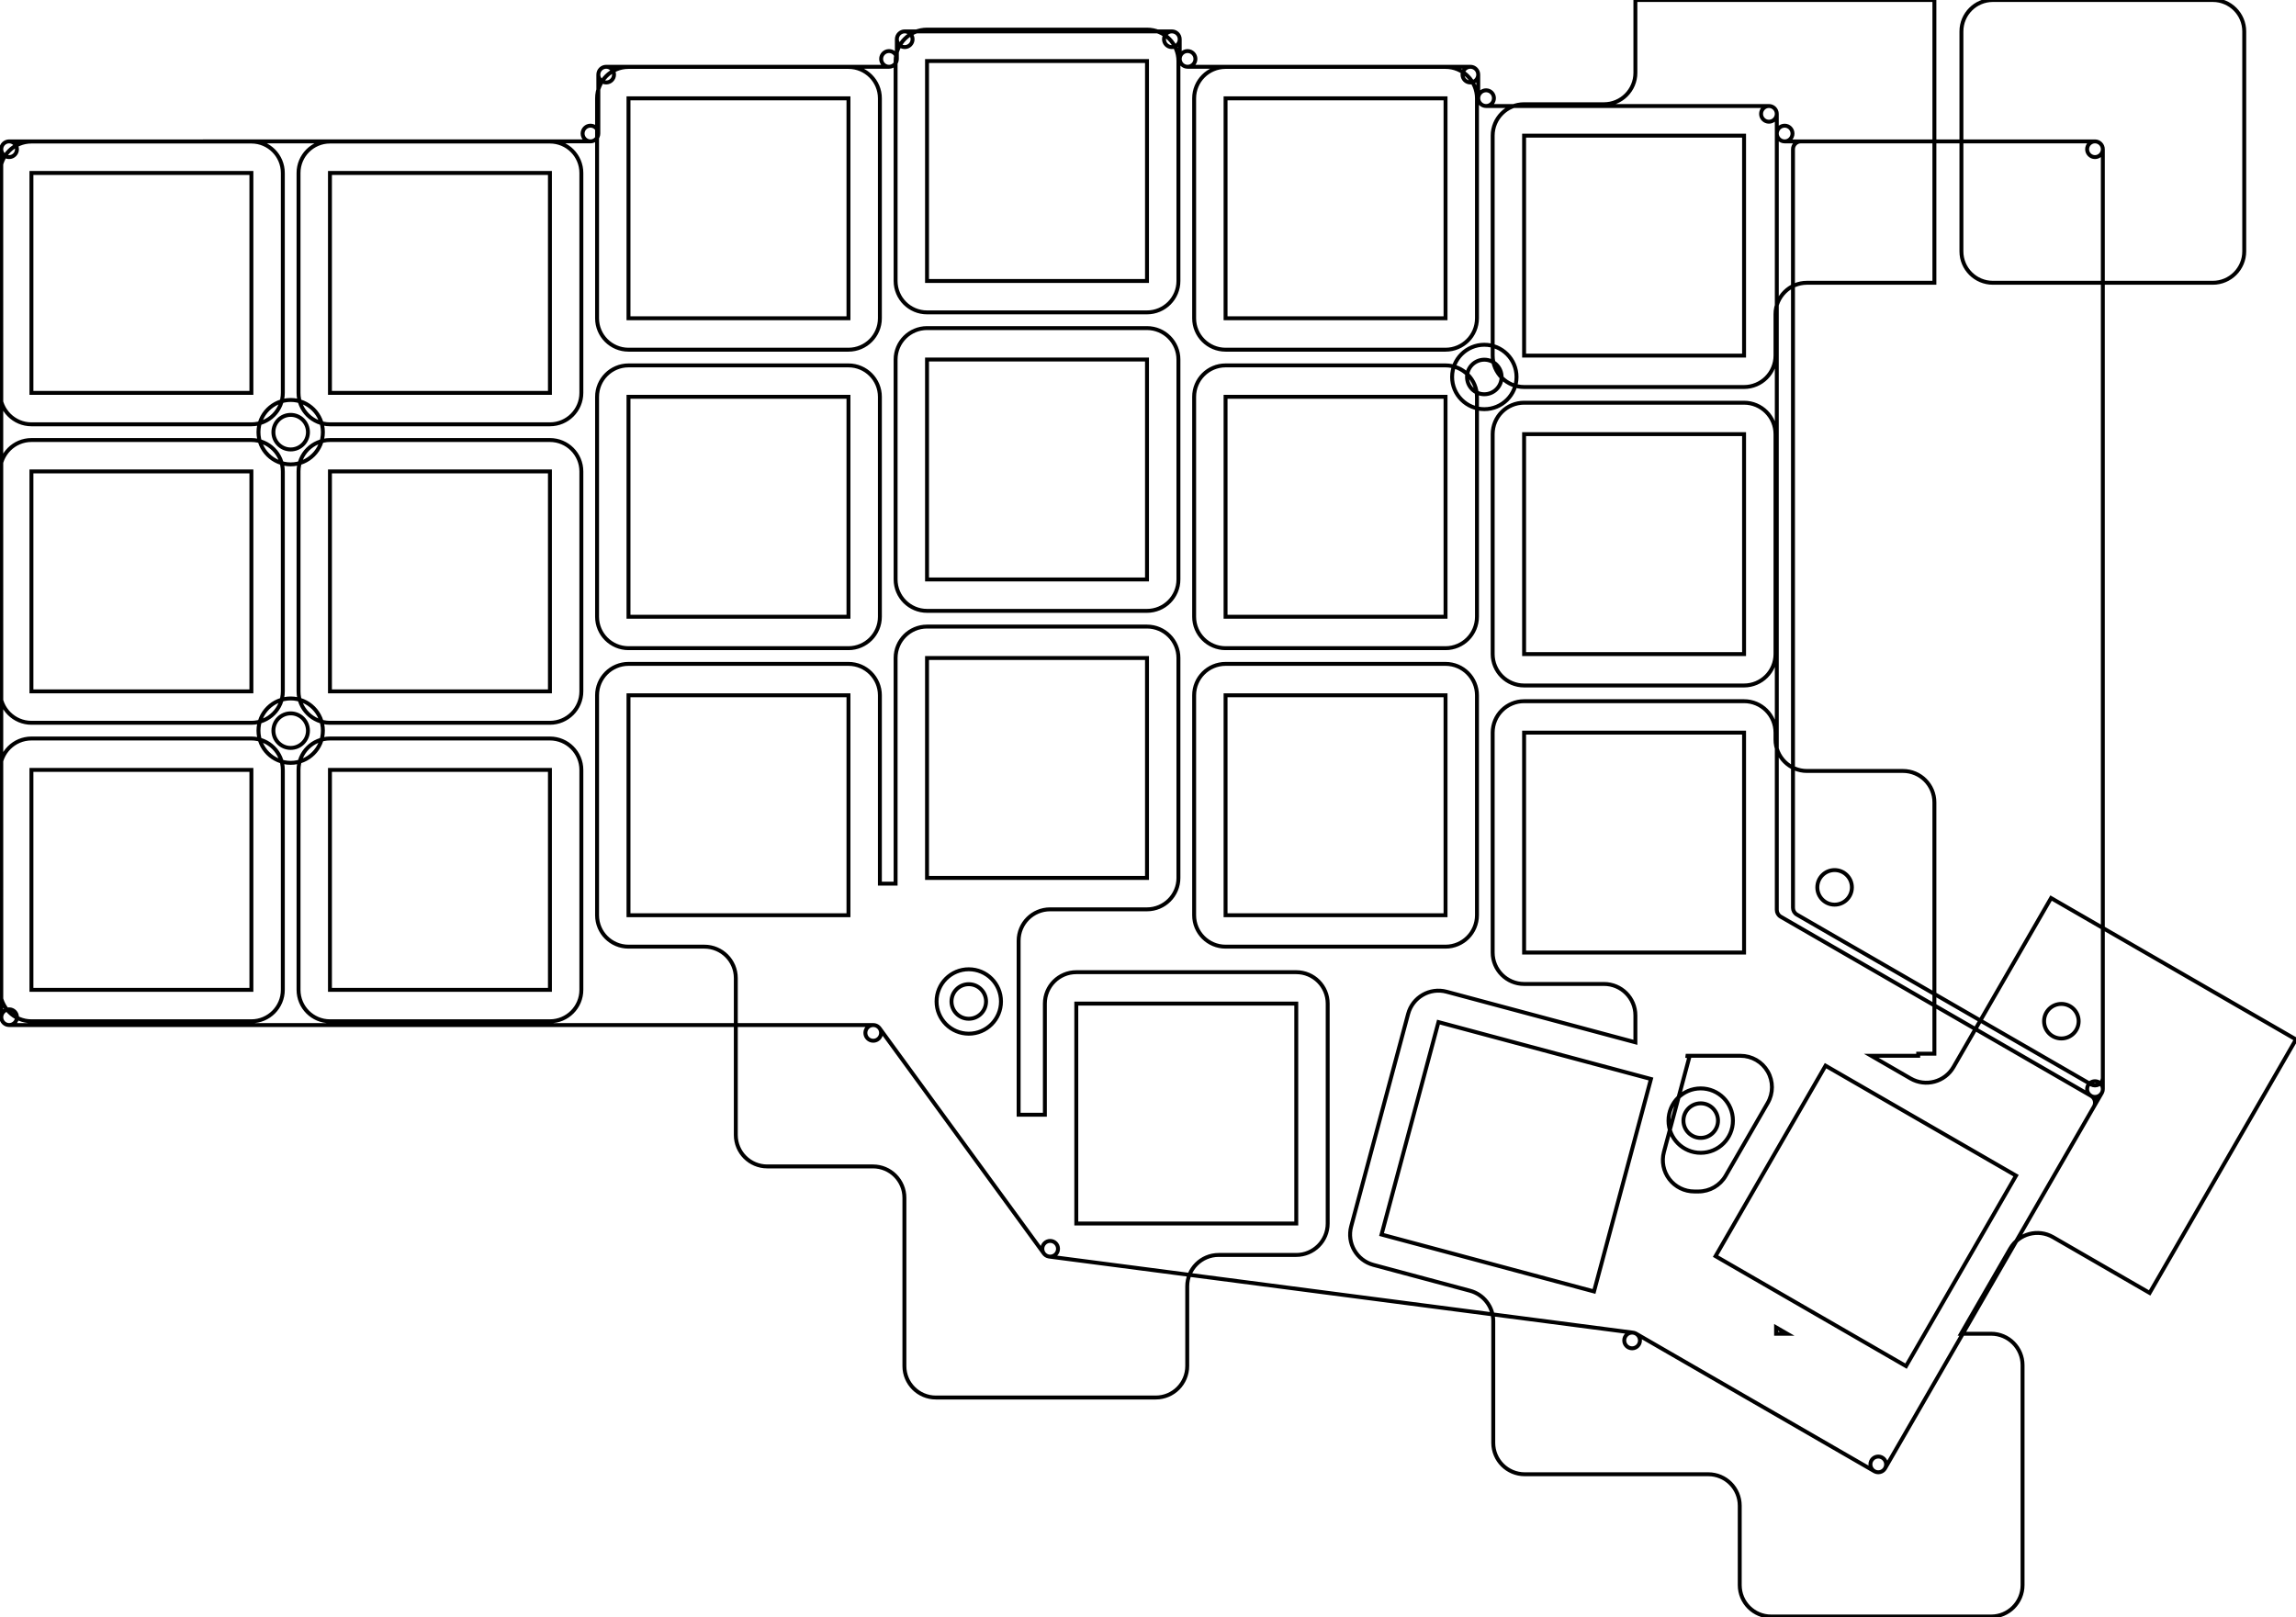
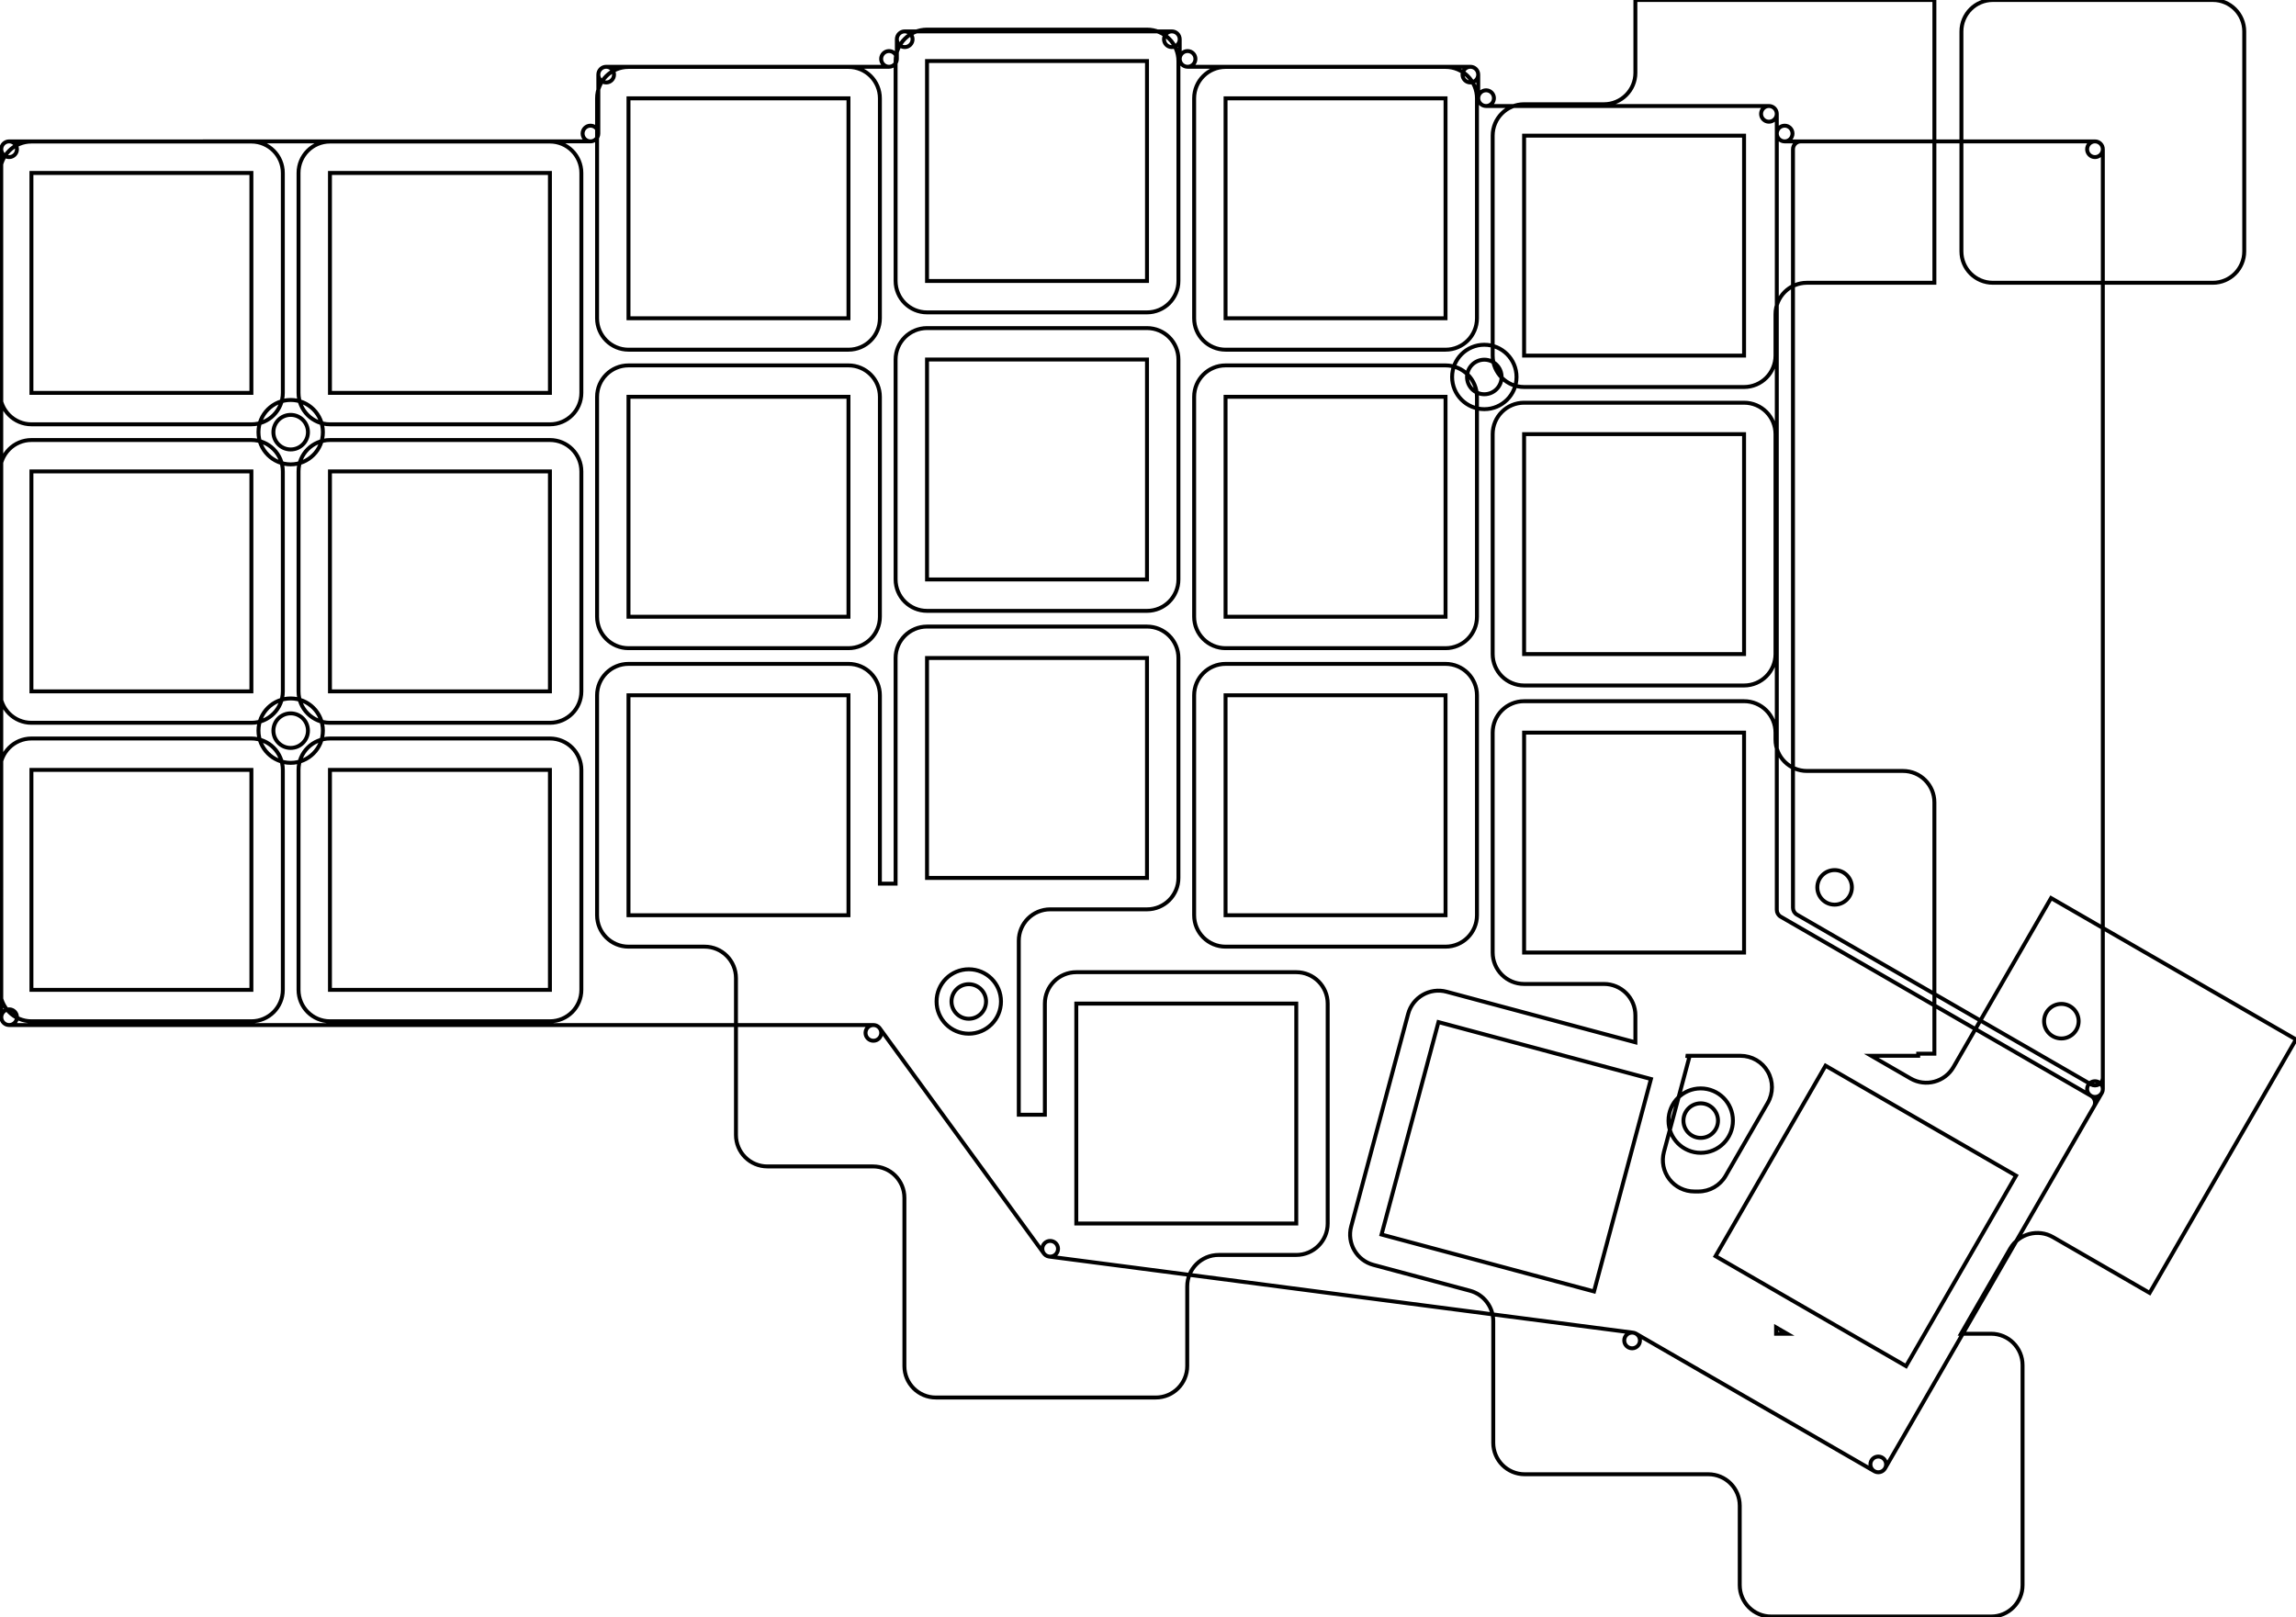
<svg xmlns="http://www.w3.org/2000/svg" width="146.127mm" height="102.901mm" viewBox="0 0 146.127 102.901">
  <g id="svgGroup" stroke-linecap="round" fill-rule="evenodd" font-size="9pt" stroke="#000" stroke-width="0.25mm" fill="none" style="stroke:#000;stroke-width:0.25mm;fill:none">
-     <path d="M 97 62.635 L 102.083 62.635 A 2 2 0 0 1 104.083 64.635 L 104.083 66.349 L 92.068 63.13 A 2 2 0 0 0 89.618 64.544 L 85.995 78.067 A 2 2 0 0 0 87.409 80.517 L 93.555 82.163 A 2 2 0 0 1 95.037 84.095 L 95.037 91.845 A 2 2 0 0 0 97.037 93.845 L 108.724 93.845 A 2 2 0 0 1 110.724 95.845 L 110.724 100.901 A 2 2 0 0 0 112.724 102.901 L 126.724 102.901 A 2 2 0 0 0 128.724 100.901 L 128.724 86.901 A 2 2 0 0 0 126.724 84.901 L 124.808 84.901 L 127.935 79.485 A 2 2 0 0 1 130.667 78.753 L 136.812 82.301 L 146.127 66.167 L 130.539 57.167 L 124.33 67.921 A 2 2 0 0 1 121.598 68.653 L 119.096 67.208 L 122.083 67.208 L 122.083 67.076 L 123.113 67.076 L 123.113 51.076 A 2 2 0 0 0 121.113 49.076 L 115 49.076 A 2 2 0 0 1 113 47.076 L 113 46.635 A 2 2 0 0 0 111 44.635 L 97 44.635 A 2 2 0 0 0 95 46.635 L 95 60.635 A 2 2 0 0 0 97 62.635 Z M 40 60.26 L 44.83 60.26 A 2 2 0 0 1 46.83 62.26 L 46.83 72.25 A 2 2 0 0 0 48.83 74.25 L 55.56 74.25 A 2 2 0 0 1 57.56 76.25 L 57.56 86.96 A 2 2 0 0 0 59.56 88.96 L 73.56 88.96 A 2 2 0 0 0 75.56 86.96 L 75.56 81.885 A 2 2 0 0 1 77.56 79.885 L 82.5 79.885 A 2 2 0 0 0 84.5 77.885 L 84.5 63.885 A 2 2 0 0 0 82.5 61.885 L 68.5 61.885 A 2 2 0 0 0 66.5 63.885 L 66.5 70.96 L 64.83 70.96 L 64.83 59.885 A 2 2 0 0 1 66.83 57.885 L 73 57.885 A 2 2 0 0 0 75 55.885 L 75 41.885 A 2 2 0 0 0 73 39.885 L 59 39.885 A 2 2 0 0 0 57 41.885 L 57 56.25 L 56 56.25 L 56 44.26 A 2 2 0 0 0 54 42.26 L 40 42.26 A 2 2 0 0 0 38 44.26 L 38 58.26 A 2 2 0 0 0 40 60.26 Z M 97 24.635 L 111 24.635 A 2 2 0 0 0 113 22.635 L 113 20 A 2 2 0 0 1 115 18 L 123.113 18 L 123.113 0 L 104.083 0 L 104.083 4.635 A 2 2 0 0 1 102.083 6.635 L 97 6.635 A 2 2 0 0 0 95 8.635 L 95 22.635 A 2 2 0 0 0 97 24.635 Z M 133.268 70.44 A 0.5 0.5 0 0 0 133.085 69.757 L 113.333 58.353 A 0.5 0.5 0 0 1 113.083 57.92 L 113.083 9 L 113.082 7.248 M 114.613 9 A 0.5 0.5 0 0 0 114.113 9.5 L 114.113 57.787 A 0.5 0.5 0 0 0 114.363 58.22 L 133.083 69.028 A 0.5 0.5 0 0 0 133.833 68.595 M 2 65.01 L 16 65.01 A 2 2 0 0 0 18 63.01 L 18 49.01 A 2 2 0 0 0 16 47.01 L 2 47.01 A 2 2 0 0 0 0 49.01 L 0 63.01 A 2 2 0 0 0 2 65.01 Z M 2 46.01 L 16 46.01 A 2 2 0 0 0 18 44.01 L 18 30.01 A 2 2 0 0 0 16 28.01 L 2 28.01 A 2 2 0 0 0 0 30.01 L 0 44.01 A 2 2 0 0 0 2 46.01 Z M 2 27.01 L 16 27.01 A 2 2 0 0 0 18 25.01 L 18 11.01 A 2 2 0 0 0 16 9.01 L 2 9.01 A 2 2 0 0 0 0 11.01 L 0 25.01 A 2 2 0 0 0 2 27.01 Z M 21 65.01 L 35 65.01 A 2 2 0 0 0 37 63.01 L 37 49.01 A 2 2 0 0 0 35 47.01 L 21 47.01 A 2 2 0 0 0 19 49.01 L 19 63.01 A 2 2 0 0 0 21 65.01 Z M 21 46.01 L 35 46.01 A 2 2 0 0 0 37 44.01 L 37 30.01 A 2 2 0 0 0 35 28.01 L 21 28.01 A 2 2 0 0 0 19 30.01 L 19 44.01 A 2 2 0 0 0 21 46.01 Z M 21 27.01 L 35 27.01 A 2 2 0 0 0 37 25.01 L 37 11.01 A 2 2 0 0 0 35 9.01 L 21 9.01 A 2 2 0 0 0 19 11.01 L 19 25.01 A 2 2 0 0 0 21 27.01 Z M 40 41.26 L 54 41.26 A 2 2 0 0 0 56 39.26 L 56 25.26 A 2 2 0 0 0 54 23.26 L 40 23.26 A 2 2 0 0 0 38 25.26 L 38 39.26 A 2 2 0 0 0 40 41.26 Z M 40 22.26 L 54 22.26 A 2 2 0 0 0 56 20.26 L 56 6.26 A 2 2 0 0 0 54 4.26 L 40 4.26 A 2 2 0 0 0 38 6.26 L 38 20.26 A 2 2 0 0 0 40 22.26 Z M 59 38.885 L 73 38.885 A 2 2 0 0 0 75 36.885 L 75 22.885 A 2 2 0 0 0 73 20.885 L 59 20.885 A 2 2 0 0 0 57 22.885 L 57 36.885 A 2 2 0 0 0 59 38.885 Z M 59 19.885 L 73 19.885 A 2 2 0 0 0 75 17.885 L 75 3.885 A 2 2 0 0 0 73 1.885 L 59 1.885 A 2 2 0 0 0 57 3.885 L 57 17.885 A 2 2 0 0 0 59 19.885 Z M 78 60.26 L 92 60.26 A 2 2 0 0 0 94 58.26 L 94 44.26 A 2 2 0 0 0 92 42.26 L 78 42.26 A 2 2 0 0 0 76 44.26 L 76 58.26 A 2 2 0 0 0 78 60.26 Z M 78 41.26 L 92 41.26 A 2 2 0 0 0 94 39.26 L 94 25.26 A 2 2 0 0 0 92 23.26 L 78 23.26 A 2 2 0 0 0 76 25.26 L 76 39.26 A 2 2 0 0 0 78 41.26 Z M 78 22.26 L 92 22.26 A 2 2 0 0 0 94 20.26 L 94 6.26 A 2 2 0 0 0 92 4.26 L 78 4.26 A 2 2 0 0 0 76 6.26 L 76 20.26 A 2 2 0 0 0 78 22.26 Z M 97 43.635 L 111 43.635 A 2 2 0 0 0 113 41.635 L 113 27.635 A 2 2 0 0 0 111 25.635 L 97 25.635 A 2 2 0 0 0 95 27.635 L 95 41.635 A 2 2 0 0 0 97 43.635 Z M 126.833 18 L 140.833 18 A 2 2 0 0 0 142.833 16 L 142.833 2 A 2 2 0 0 0 140.833 0 L 126.833 0 A 2 2 0 0 0 124.833 2 L 124.833 16 A 2 2 0 0 0 126.833 18 Z M 87.927 78.585 L 101.45 82.208 L 105.073 68.685 L 91.55 65.062 L 87.927 78.585 Z M 2 63.01 L 16 63.01 L 16 49.01 L 2 49.01 L 2 63.01 Z M 2 44.01 L 16 44.01 L 16 30.01 L 2 30.01 L 2 44.01 Z M 2 25.01 L 16 25.01 L 16 11.01 L 2 11.01 L 2 25.01 Z M 21 63.01 L 35 63.01 L 35 49.01 L 21 49.01 L 21 63.01 Z M 21 44.01 L 35 44.01 L 35 30.01 L 21 30.01 L 21 44.01 Z M 21 25.01 L 35 25.01 L 35 11.01 L 21 11.01 L 21 25.01 Z M 40 58.26 L 54 58.26 L 54 44.26 L 40 44.26 L 40 58.26 Z M 40 39.26 L 54 39.26 L 54 25.26 L 40 25.26 L 40 39.26 Z M 40 20.26 L 54 20.26 L 54 6.26 L 40 6.26 L 40 20.26 Z M 59 55.885 L 73 55.885 L 73 41.885 L 59 41.885 L 59 55.885 Z M 59 36.885 L 73 36.885 L 73 22.885 L 59 22.885 L 59 36.885 Z M 59 17.885 L 73 17.885 L 73 3.885 L 59 3.885 L 59 17.885 Z M 78 58.26 L 92 58.26 L 92 44.26 L 78 44.26 L 78 58.26 Z M 78 39.26 L 92 39.26 L 92 25.26 L 78 25.26 L 78 39.26 Z M 78 20.26 L 92 20.26 L 92 6.26 L 78 6.26 L 78 20.26 Z M 97 60.635 L 111 60.635 L 111 46.635 L 97 46.635 L 97 60.635 Z M 97 41.635 L 111 41.635 L 111 27.635 L 97 27.635 L 97 41.635 Z M 97 22.635 L 111 22.635 L 111 8.635 L 97 8.635 L 97 22.635 Z M 68.5 77.885 L 82.5 77.885 L 82.5 63.885 L 68.5 63.885 L 68.5 77.885 Z M 121.309 86.961 L 128.309 74.837 L 116.185 67.837 L 109.185 79.961 L 121.309 86.961 Z M 133.766 69.577 L 133.518 70.007 L 119.974 93.468 M 105.9 73.327 L 107.523 67.271 L 107.289 67.208 L 110.774 67.208 A 2 2 0 0 1 112.506 70.208 L 109.829 74.845 A 2 2 0 0 1 108.097 75.845 L 107.832 75.845 A 2 2 0 0 1 105.9 73.327 Z M 18.5 27.51 m -2.05 0 a 2.05 2.05 0 0 1 4.1 0 a 2.05 2.05 0 0 1 -4.1 0 z M 18.5 46.51 m -2.05 0 a 2.05 2.05 0 0 1 4.1 0 a 2.05 2.05 0 0 1 -4.1 0 z M 94.468 23.996 m -2.05 0 a 2.05 2.05 0 0 1 4.1 0 a 2.05 2.05 0 0 1 -4.1 0 z M 61.657 63.75 m -2.05 0 a 2.05 2.05 0 0 1 4.1 0 a 2.05 2.05 0 0 1 -4.1 0 z M 108.241 71.334 m -2.05 0 a 2.05 2.05 0 0 1 4.1 0 a 2.05 2.05 0 0 1 -4.1 0 z M 18.5 27.51 m -1.1 0 a 1.1 1.1 0 0 1 2.2 0 a 1.1 1.1 0 0 1 -2.2 0 z M 18.5 46.51 m -1.1 0 a 1.1 1.1 0 0 1 2.2 0 a 1.1 1.1 0 0 1 -2.2 0 z M 94.468 23.996 m -1.1 0 a 1.1 1.1 0 0 1 2.2 0 a 1.1 1.1 0 0 1 -2.2 0 z M 61.657 63.75 m -1.1 0 a 1.1 1.1 0 0 1 2.2 0 a 1.1 1.1 0 0 1 -2.2 0 z M 108.241 71.334 m -1.1 0 a 1.1 1.1 0 0 1 2.2 0 a 1.1 1.1 0 0 1 -2.2 0 z M 116.762 56.486 m -1.1 0 a 1.1 1.1 0 0 1 2.2 0 a 1.1 1.1 0 0 1 -2.2 0 z M 131.194 65.005 m -1.1 0 a 1.1 1.1 0 0 1 2.2 0 a 1.1 1.1 0 0 1 -2.2 0 z M 113.583 8.5 m -0.5 0 a 0.5 0.5 0 0 0 1 0 a 0.5 0.5 0 0 0 -1 0 z M 0.58 9.5 m -0.5 0 a 0.5 0.5 0 0 0 1 0 a 0.5 0.5 0 0 0 -1 0 z M 38.58 4.75 m -0.5 0 a 0.5 0.5 0 0 0 1 0 a 0.5 0.5 0 0 0 -1 0 z M 56.58 3.75 m -0.5 0 a 0.5 0.5 0 0 0 1 0 a 0.5 0.5 0 0 0 -1 0 z M 57.58 2.498 m -0.5 0 a 0.5 0.5 0 0 0 1 0 a 0.5 0.5 0 0 0 -1 0 z M 74.582 2.498 m -0.5 0 a 0.5 0.5 0 0 0 1 0 a 0.5 0.5 0 0 0 -1 0 z M 75.582 3.75 m -0.5 0 a 0.5 0.5 0 0 0 1 0 a 0.5 0.5 0 0 0 -1 0 z M 93.581 4.75 m -0.5 0 a 0.5 0.5 0 0 0 1 0 a 0.5 0.5 0 0 0 -1 0 z M 94.581 6.248 m -0.5 0 a 0.5 0.5 0 0 0 1 0 a 0.5 0.5 0 0 0 -1 0 z M 112.582 7.248 m -0.5 0 a 0.5 0.5 0 0 0 1 0 a 0.5 0.5 0 0 0 -1 0 z M 133.333 9.5 m -0.5 0 a 0.5 0.5 0 0 0 1 0 a 0.5 0.5 0 0 0 -1 0 z M 119.541 93.218 m -0.5 0 a 0.5 0.5 0 0 0 1 0 a 0.5 0.5 0 0 0 -1 0 z M 103.874 85.328 m -0.5 0 a 0.5 0.5 0 0 0 1 0 a 0.5 0.5 0 0 0 -1 0 z M 66.837 79.492 m -0.5 0 a 0.5 0.5 0 0 0 1 0 a 0.5 0.5 0 0 0 -1 0 z M 55.576 65.75 m -0.5 0 a 0.5 0.5 0 0 0 1 0 a 0.5 0.5 0 0 0 -1 0 z M 0.582 64.75 m -0.5 0 a 0.5 0.5 0 0 0 1 0 a 0.5 0.5 0 0 0 -1 0 z M 37.58 8.499 m -0.5 0 a 0.5 0.5 0 0 0 1 0 a 0.5 0.5 0 0 0 -1 0 z M 133.333 69.327 m -0.5 0 a 0.5 0.5 0 0 0 1 0 a 0.5 0.5 0 0 0 -1 0 z M 113.037 84.495 L 113.741 84.901 L 113.037 84.901 L 113.037 84.495 Z M 0.08 9.5 0.082 64.75 M 0.58 9 37.58 8.999 M 38.08 8.499 38.08 4.75 M 38.58 4.25 56.58 4.25 M 57.08 3.75 57.08 2.498 M 57.58 1.998 74.582 1.998 M 75.082 3.75 75.082 2.498 M 75.582 4.25 93.581 4.25 M 94.081 6.248 94.081 4.75 M 94.581 6.748 112.582 6.748 M 104.124 84.895 119.291 93.651 M 66.773 79.988 103.938 84.832 M 55.98 65.455 66.434 79.787 M 0.582 65.25 55.576 65.25 M 113.583 9 133.333 9 M 133.833 69.327 133.833 9.5" vector-effect="non-scaling-stroke" />
+     <path d="M 97 62.635 L 102.083 62.635 A 2 2 0 0 1 104.083 64.635 L 104.083 66.349 L 92.068 63.13 A 2 2 0 0 0 89.618 64.544 L 85.995 78.067 A 2 2 0 0 0 87.409 80.517 L 93.555 82.163 A 2 2 0 0 1 95.037 84.095 L 95.037 91.845 A 2 2 0 0 0 97.037 93.845 L 108.724 93.845 A 2 2 0 0 1 110.724 95.845 L 110.724 100.901 A 2 2 0 0 0 112.724 102.901 L 126.724 102.901 A 2 2 0 0 0 128.724 100.901 L 128.724 86.901 A 2 2 0 0 0 126.724 84.901 L 124.808 84.901 L 127.935 79.485 A 2 2 0 0 1 130.667 78.753 L 136.812 82.301 L 146.127 66.167 L 130.539 57.167 L 124.33 67.921 A 2 2 0 0 1 121.598 68.653 L 119.096 67.208 L 122.083 67.208 L 122.083 67.076 L 123.113 67.076 L 123.113 51.076 A 2 2 0 0 0 121.113 49.076 L 115 49.076 A 2 2 0 0 1 113 47.076 L 113 46.635 A 2 2 0 0 0 111 44.635 L 97 44.635 A 2 2 0 0 0 95 46.635 L 95 60.635 A 2 2 0 0 0 97 62.635 Z M 40 60.26 L 44.84 60.26 A 2 2 0 0 1 46.84 62.26 L 46.84 72.25 A 2 2 0 0 0 48.84 74.25 L 55.56 74.25 A 2 2 0 0 1 57.56 76.25 L 57.56 86.96 A 2 2 0 0 0 59.56 88.96 L 73.56 88.96 A 2 2 0 0 0 75.56 86.96 L 75.56 81.885 A 2 2 0 0 1 77.56 79.885 L 82.5 79.885 A 2 2 0 0 0 84.5 77.885 L 84.5 63.885 A 2 2 0 0 0 82.5 61.885 L 68.5 61.885 A 2 2 0 0 0 66.5 63.885 L 66.5 70.96 L 64.84 70.96 L 64.84 59.885 A 2 2 0 0 1 66.84 57.885 L 73 57.885 A 2 2 0 0 0 75 55.885 L 75 41.885 A 2 2 0 0 0 73 39.885 L 59 39.885 A 2 2 0 0 0 57 41.885 L 57 56.25 L 56 56.25 L 56 44.26 A 2 2 0 0 0 54 42.26 L 40 42.26 A 2 2 0 0 0 38 44.26 L 38 58.26 A 2 2 0 0 0 40 60.26 Z M 97 24.635 L 111 24.635 A 2 2 0 0 0 113 22.635 L 113 20 A 2 2 0 0 1 115 18 L 123.113 18 L 123.113 0 L 104.083 0 L 104.083 4.635 A 2 2 0 0 1 102.083 6.635 L 97 6.635 A 2 2 0 0 0 95 8.635 L 95 22.635 A 2 2 0 0 0 97 24.635 Z M 133.268 70.44 A 0.5 0.5 0 0 0 133.085 69.757 L 113.333 58.353 A 0.5 0.5 0 0 1 113.083 57.92 L 113.083 9 L 113.082 7.248 M 114.613 9 A 0.5 0.5 0 0 0 114.113 9.5 L 114.113 57.787 A 0.5 0.5 0 0 0 114.363 58.22 L 133.083 69.028 A 0.5 0.5 0 0 0 133.833 68.595 M 2 65.01 L 16 65.01 A 2 2 0 0 0 18 63.01 L 18 49.01 A 2 2 0 0 0 16 47.01 L 2 47.01 A 2 2 0 0 0 0 49.01 L 0 63.01 A 2 2 0 0 0 2 65.01 Z M 2 46.01 L 16 46.01 A 2 2 0 0 0 18 44.01 L 18 30.01 A 2 2 0 0 0 16 28.01 L 2 28.01 A 2 2 0 0 0 0 30.01 L 0 44.01 A 2 2 0 0 0 2 46.01 Z M 2 27.01 L 16 27.01 A 2 2 0 0 0 18 25.01 L 18 11.01 A 2 2 0 0 0 16 9.01 L 2 9.01 A 2 2 0 0 0 0 11.01 L 0 25.01 A 2 2 0 0 0 2 27.01 Z M 21 65.01 L 35 65.01 A 2 2 0 0 0 37 63.01 L 37 49.01 A 2 2 0 0 0 35 47.01 L 21 47.01 A 2 2 0 0 0 19 49.01 L 19 63.01 A 2 2 0 0 0 21 65.01 Z M 21 46.01 L 35 46.01 A 2 2 0 0 0 37 44.01 L 37 30.01 A 2 2 0 0 0 35 28.01 L 21 28.01 A 2 2 0 0 0 19 30.01 L 19 44.01 A 2 2 0 0 0 21 46.01 Z M 21 27.01 L 35 27.01 A 2 2 0 0 0 37 25.01 L 37 11.01 A 2 2 0 0 0 35 9.01 L 21 9.01 A 2 2 0 0 0 19 11.01 L 19 25.01 A 2 2 0 0 0 21 27.01 Z M 40 41.26 L 54 41.26 A 2 2 0 0 0 56 39.26 L 56 25.26 A 2 2 0 0 0 54 23.26 L 40 23.26 A 2 2 0 0 0 38 25.26 L 38 39.26 A 2 2 0 0 0 40 41.26 Z M 40 22.26 L 54 22.26 A 2 2 0 0 0 56 20.26 L 56 6.26 A 2 2 0 0 0 54 4.26 L 40 4.26 A 2 2 0 0 0 38 6.26 L 38 20.26 A 2 2 0 0 0 40 22.26 Z M 59 38.885 L 73 38.885 A 2 2 0 0 0 75 36.885 L 75 22.885 A 2 2 0 0 0 73 20.885 L 59 20.885 A 2 2 0 0 0 57 22.885 L 57 36.885 A 2 2 0 0 0 59 38.885 Z M 59 19.885 L 73 19.885 A 2 2 0 0 0 75 17.885 L 75 3.885 A 2 2 0 0 0 73 1.885 L 59 1.885 A 2 2 0 0 0 57 3.885 L 57 17.885 A 2 2 0 0 0 59 19.885 Z M 78 60.26 L 92 60.26 A 2 2 0 0 0 94 58.26 L 94 44.26 A 2 2 0 0 0 92 42.26 L 78 42.26 A 2 2 0 0 0 76 44.26 L 76 58.26 A 2 2 0 0 0 78 60.26 Z M 78 41.26 L 92 41.26 A 2 2 0 0 0 94 39.26 L 94 25.26 A 2 2 0 0 0 92 23.26 L 78 23.26 A 2 2 0 0 0 76 25.26 L 76 39.26 A 2 2 0 0 0 78 41.26 Z M 78 22.26 L 92 22.26 A 2 2 0 0 0 94 20.26 L 94 6.26 A 2 2 0 0 0 92 4.26 L 78 4.26 A 2 2 0 0 0 76 6.26 L 76 20.26 A 2 2 0 0 0 78 22.26 Z M 97 43.635 L 111 43.635 A 2 2 0 0 0 113 41.635 L 113 27.635 A 2 2 0 0 0 111 25.635 L 97 25.635 A 2 2 0 0 0 95 27.635 L 95 41.635 A 2 2 0 0 0 97 43.635 Z M 126.833 18 L 140.833 18 A 2 2 0 0 0 142.833 16 L 142.833 2 A 2 2 0 0 0 140.833 0 L 126.833 0 A 2 2 0 0 0 124.833 2 L 124.833 16 A 2 2 0 0 0 126.833 18 Z M 87.927 78.585 L 101.45 82.208 L 105.073 68.685 L 91.55 65.062 L 87.927 78.585 Z M 2 63.01 L 16 63.01 L 16 49.01 L 2 49.01 L 2 63.01 Z M 2 44.01 L 16 44.01 L 16 30.01 L 2 30.01 L 2 44.01 Z M 2 25.01 L 16 25.01 L 16 11.01 L 2 11.01 L 2 25.01 Z M 21 63.01 L 35 63.01 L 35 49.01 L 21 49.01 L 21 63.01 Z M 21 44.01 L 35 44.01 L 35 30.01 L 21 30.01 L 21 44.01 Z M 21 25.01 L 35 25.01 L 35 11.01 L 21 11.01 L 21 25.01 Z M 40 58.26 L 54 58.26 L 54 44.26 L 40 44.26 L 40 58.26 Z M 40 39.26 L 54 39.26 L 54 25.26 L 40 25.26 L 40 39.26 Z M 40 20.26 L 54 20.26 L 54 6.26 L 40 6.26 L 40 20.26 Z M 59 55.885 L 73 55.885 L 73 41.885 L 59 41.885 L 59 55.885 Z M 59 36.885 L 73 36.885 L 73 22.885 L 59 22.885 L 59 36.885 Z M 59 17.885 L 73 17.885 L 73 3.885 L 59 3.885 L 59 17.885 Z M 78 58.26 L 92 58.26 L 92 44.26 L 78 44.26 L 78 58.26 Z M 78 39.26 L 92 39.26 L 92 25.26 L 78 25.26 L 78 39.26 Z M 78 20.26 L 92 20.26 L 92 6.26 L 78 6.26 L 78 20.26 Z M 97 60.635 L 111 60.635 L 111 46.635 L 97 46.635 L 97 60.635 Z M 97 41.635 L 111 41.635 L 111 27.635 L 97 27.635 L 97 41.635 Z M 97 22.635 L 111 22.635 L 111 8.635 L 97 8.635 L 97 22.635 Z M 68.5 77.885 L 82.5 77.885 L 82.5 63.885 L 68.5 63.885 L 68.5 77.885 Z M 121.309 86.961 L 128.309 74.837 L 116.185 67.837 L 109.185 79.961 L 121.309 86.961 Z M 133.766 69.577 L 133.518 70.007 L 119.974 93.468 M 105.9 73.327 L 107.523 67.271 L 107.289 67.208 L 110.774 67.208 A 2 2 0 0 1 112.506 70.208 L 109.829 74.845 A 2 2 0 0 1 108.097 75.845 L 107.832 75.845 A 2 2 0 0 1 105.9 73.327 Z M 18.5 27.51 m -2.05 0 a 2.05 2.05 0 0 1 4.1 0 a 2.05 2.05 0 0 1 -4.1 0 z M 18.5 46.51 m -2.05 0 a 2.05 2.05 0 0 1 4.1 0 a 2.05 2.05 0 0 1 -4.1 0 z M 94.468 23.996 m -2.05 0 a 2.05 2.05 0 0 1 4.1 0 a 2.05 2.05 0 0 1 -4.1 0 z M 61.657 63.75 m -2.05 0 a 2.05 2.05 0 0 1 4.1 0 a 2.05 2.05 0 0 1 -4.1 0 z M 108.241 71.334 m -2.05 0 a 2.05 2.05 0 0 1 4.1 0 a 2.05 2.05 0 0 1 -4.1 0 z M 18.5 27.51 m -1.1 0 a 1.1 1.1 0 0 1 2.2 0 a 1.1 1.1 0 0 1 -2.2 0 z M 18.5 46.51 m -1.1 0 a 1.1 1.1 0 0 1 2.2 0 a 1.1 1.1 0 0 1 -2.2 0 z M 94.468 23.996 m -1.1 0 a 1.1 1.1 0 0 1 2.2 0 a 1.1 1.1 0 0 1 -2.2 0 z M 61.657 63.75 m -1.1 0 a 1.1 1.1 0 0 1 2.2 0 a 1.1 1.1 0 0 1 -2.2 0 z M 108.241 71.334 m -1.1 0 a 1.1 1.1 0 0 1 2.2 0 a 1.1 1.1 0 0 1 -2.2 0 z M 116.762 56.486 m -1.1 0 a 1.1 1.1 0 0 1 2.2 0 a 1.1 1.1 0 0 1 -2.2 0 z M 131.194 65.005 m -1.1 0 a 1.1 1.1 0 0 1 2.2 0 a 1.1 1.1 0 0 1 -2.2 0 z M 113.583 8.5 m -0.5 0 a 0.5 0.5 0 0 0 1 0 a 0.5 0.5 0 0 0 -1 0 z M 66.838 79.492 m -0.5 0 a 0.5 0.5 0 0 0 1 0 a 0.5 0.5 0 0 0 -1 0 z M 0.58 9.5 m -0.5 0 a 0.5 0.5 0 0 0 1 0 a 0.5 0.5 0 0 0 -1 0 z M 38.58 4.75 m -0.5 0 a 0.5 0.5 0 0 0 1 0 a 0.5 0.5 0 0 0 -1 0 z M 56.58 3.75 m -0.5 0 a 0.5 0.5 0 0 0 1 0 a 0.5 0.5 0 0 0 -1 0 z M 57.58 2.498 m -0.5 0 a 0.5 0.5 0 0 0 1 0 a 0.5 0.5 0 0 0 -1 0 z M 74.582 2.498 m -0.5 0 a 0.5 0.5 0 0 0 1 0 a 0.5 0.5 0 0 0 -1 0 z M 75.582 3.75 m -0.5 0 a 0.5 0.5 0 0 0 1 0 a 0.5 0.5 0 0 0 -1 0 z M 93.581 4.75 m -0.5 0 a 0.5 0.5 0 0 0 1 0 a 0.5 0.5 0 0 0 -1 0 z M 94.581 6.248 m -0.5 0 a 0.5 0.5 0 0 0 1 0 a 0.5 0.5 0 0 0 -1 0 z M 112.582 7.248 m -0.5 0 a 0.5 0.5 0 0 0 1 0 a 0.5 0.5 0 0 0 -1 0 z M 133.333 9.5 m -0.5 0 a 0.5 0.5 0 0 0 1 0 a 0.5 0.5 0 0 0 -1 0 z M 119.541 93.218 m -0.5 0 a 0.5 0.5 0 0 0 1 0 a 0.5 0.5 0 0 0 -1 0 z M 103.874 85.328 m -0.5 0 a 0.5 0.5 0 0 0 1 0 a 0.5 0.5 0 0 0 -1 0 z M 55.586 65.75 m -0.5 0 a 0.5 0.5 0 0 0 1 0 a 0.5 0.5 0 0 0 -1 0 z M 0.582 64.75 m -0.5 0 a 0.5 0.5 0 0 0 1 0 a 0.5 0.5 0 0 0 -1 0 z M 37.58 8.499 m -0.5 0 a 0.5 0.5 0 0 0 1 0 a 0.5 0.5 0 0 0 -1 0 z M 133.333 69.327 m -0.5 0 a 0.5 0.5 0 0 0 1 0 a 0.5 0.5 0 0 0 -1 0 z M 113.037 84.495 L 113.741 84.901 L 113.037 84.901 L 113.037 84.495 Z M 0.08 9.5 0.082 64.75 M 0.58 9 37.58 8.999 M 38.08 8.499 38.08 4.75 M 38.58 4.25 56.58 4.25 M 57.08 3.75 57.08 2.498 M 57.58 1.998 74.582 1.998 M 75.082 3.75 75.082 2.498 M 75.582 4.25 93.581 4.25 M 94.081 6.248 94.081 4.75 M 94.581 6.748 112.582 6.748 M 104.124 84.895 119.291 93.651 M 66.773 79.988 103.938 84.832 M 55.99 65.456 66.434 79.786 M 0.582 65.25 55.586 65.25 M 113.583 9 133.333 9 M 133.833 69.327 133.833 9.5" vector-effect="non-scaling-stroke" />
  </g>
</svg>
